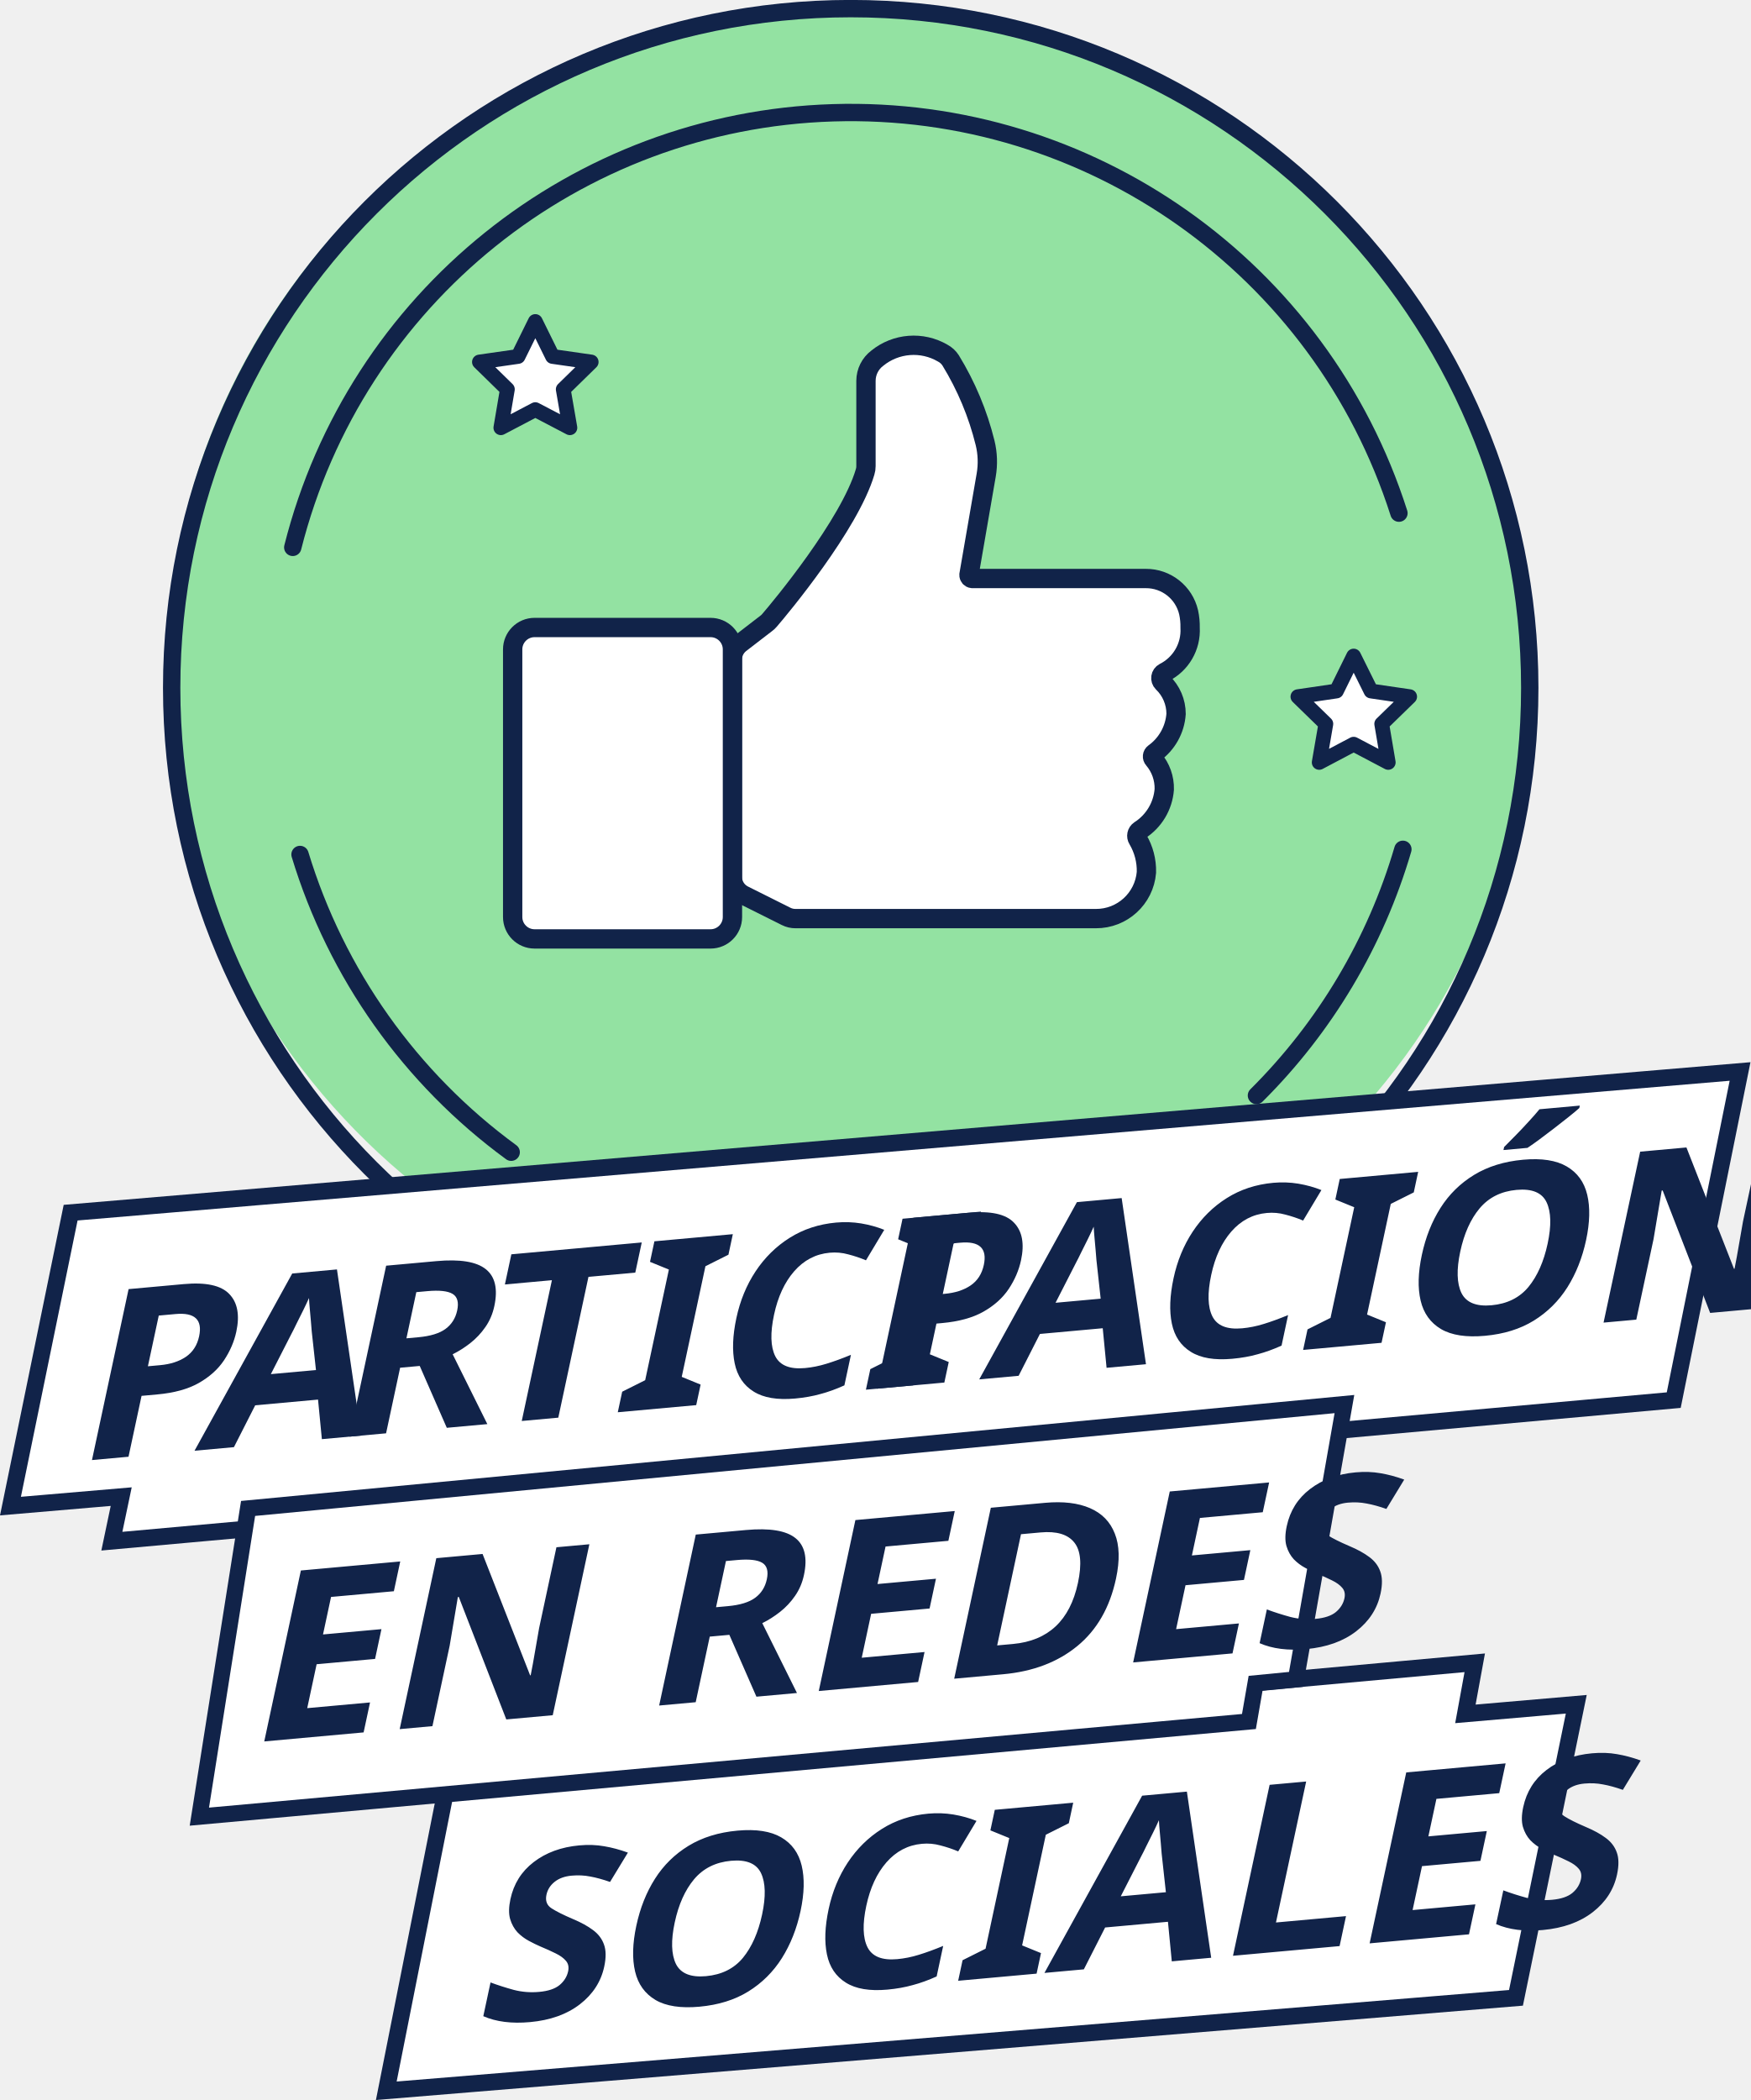
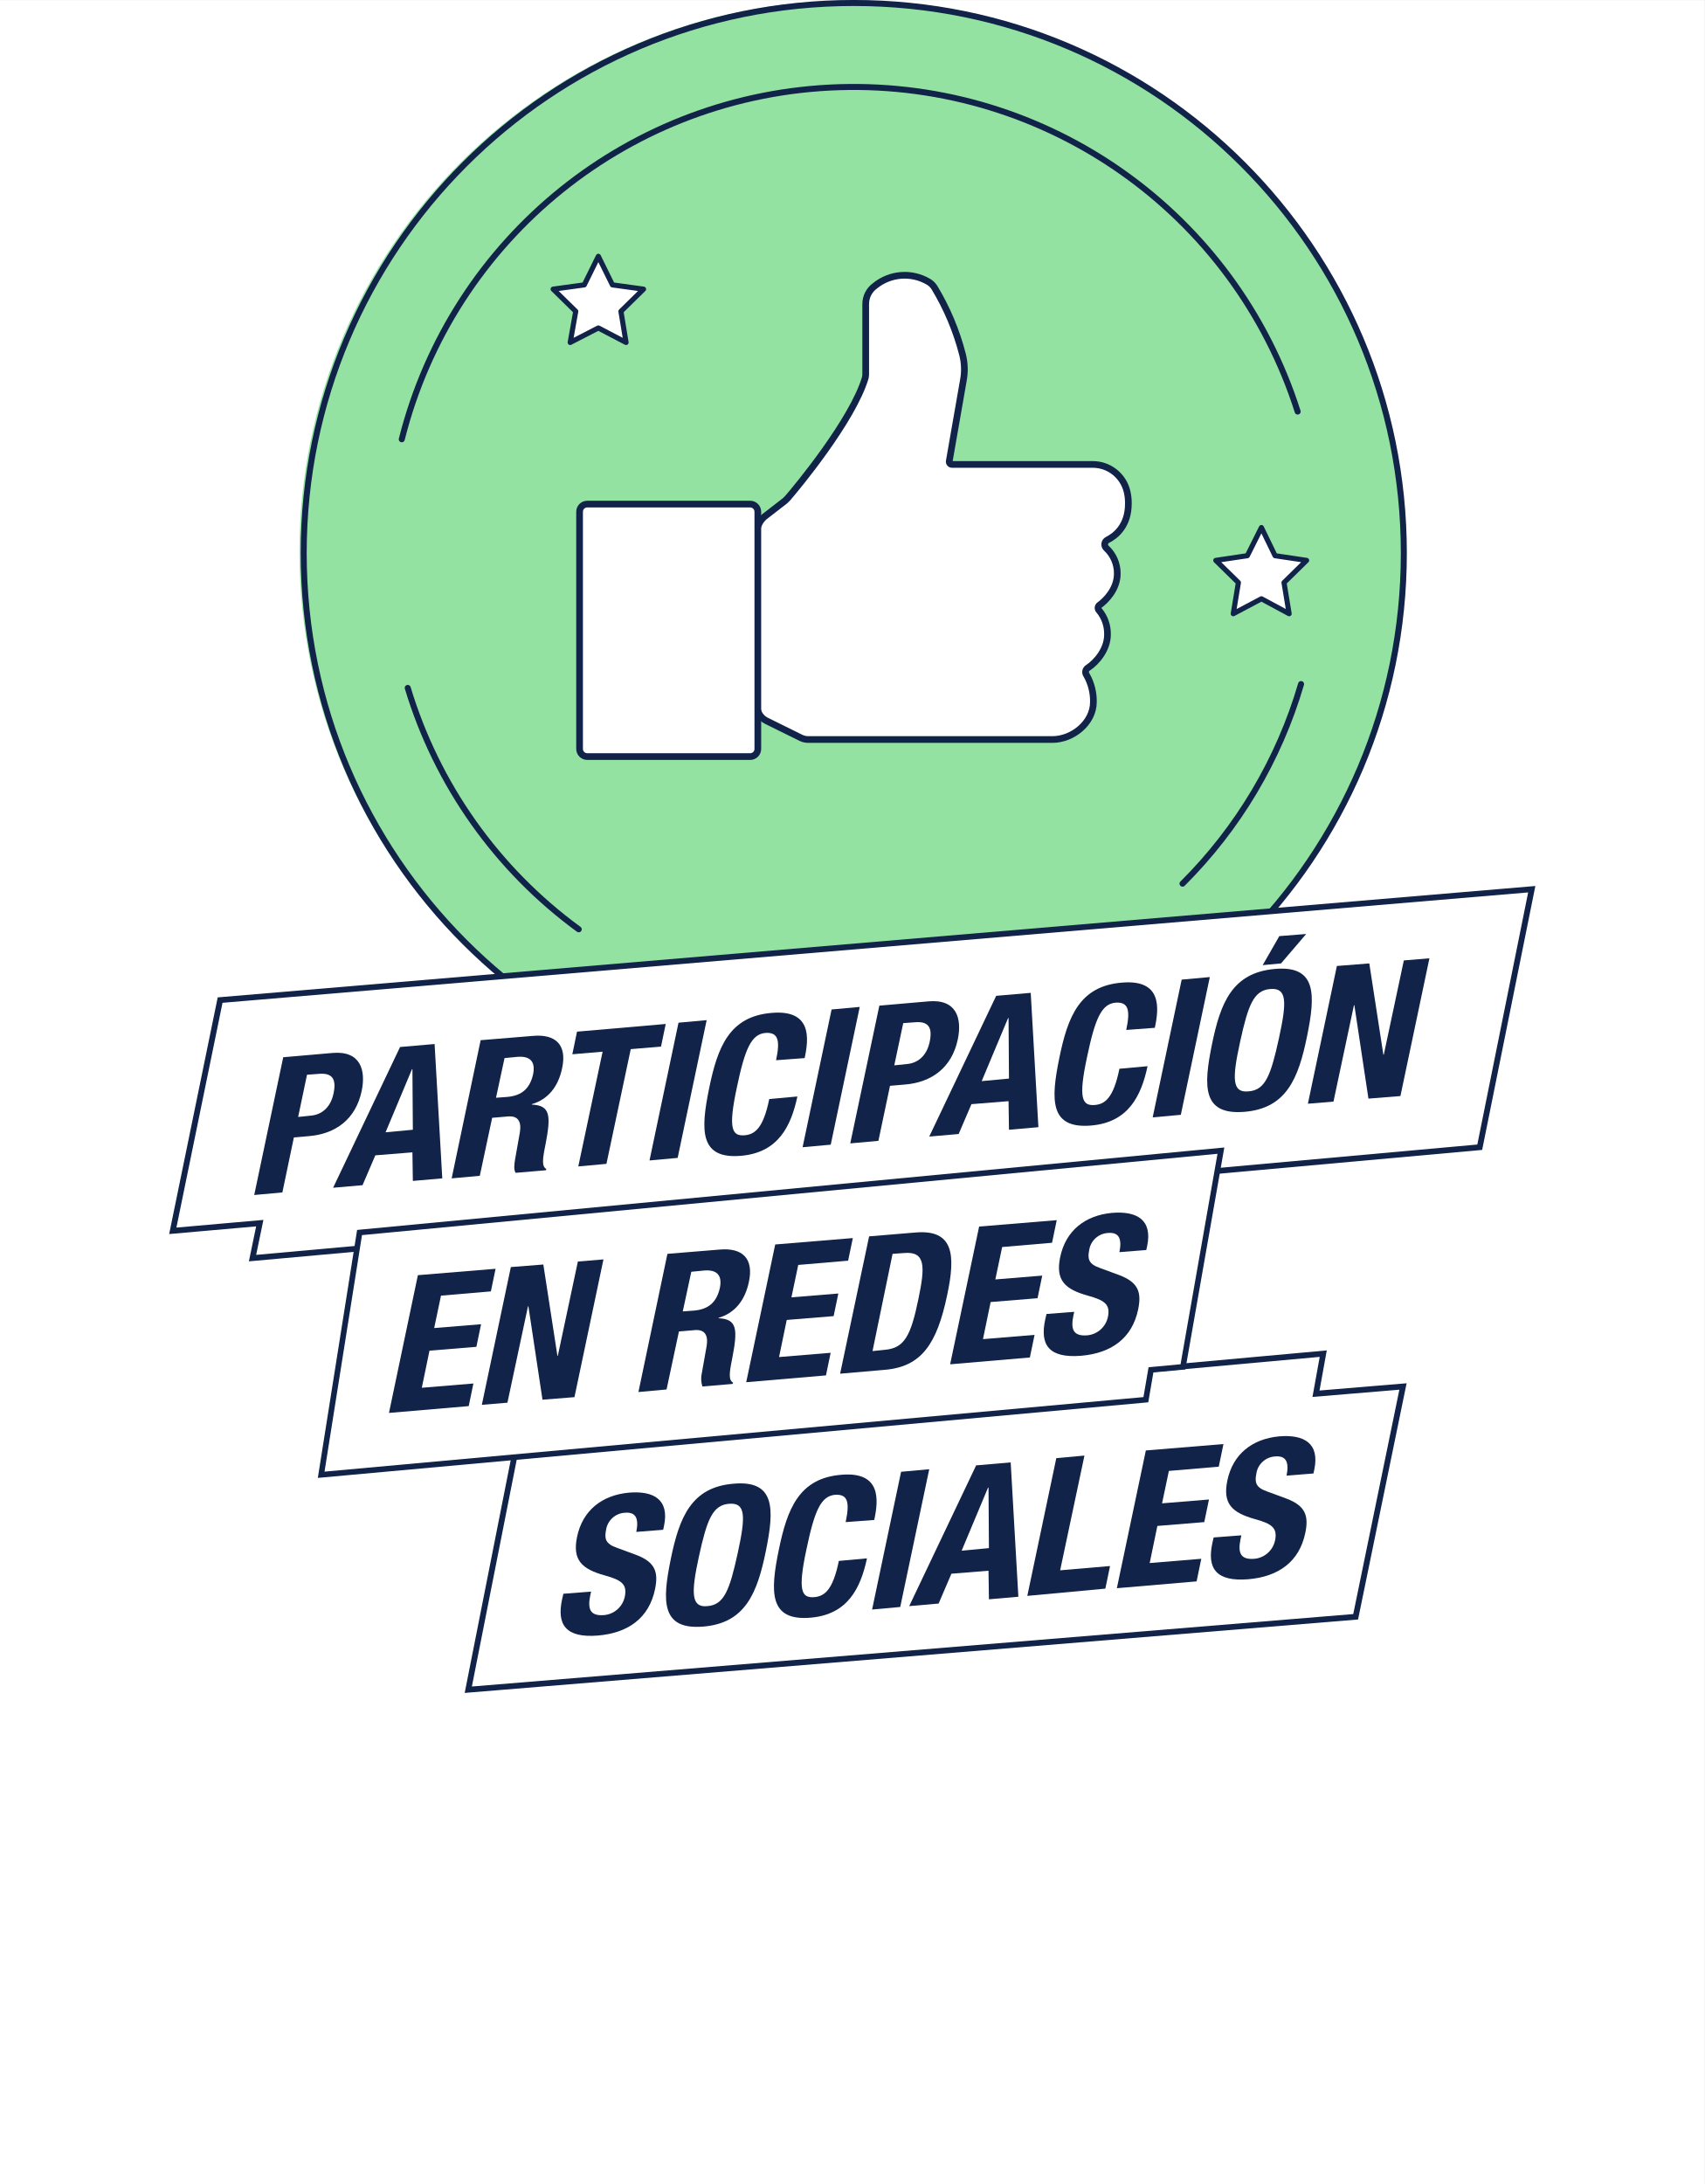
- <svg xmlns="http://www.w3.org/2000/svg" viewBox="0 0 142.25 170.61">
+ <svg xmlns="http://www.w3.org/2000/svg" viewBox="0 0 399.74 512.1">
  <defs>
-     <style>.cls-1{fill:#93e2a2;}.cls-10,.cls-2,.cls-4,.cls-9{fill:#fff;}.cls-10,.cls-2,.cls-3,.cls-4,.cls-9{stroke:#112349;}.cls-2,.cls-3{stroke-linecap:round;stroke-linejoin:round;}.cls-2{stroke-width:1.2px;}.cls-3{fill:none;stroke-width:1.41px;}.cls-10,.cls-4,.cls-9{stroke-miterlimit:10;}.cls-4{stroke-width:1.36px;}.cls-5,.cls-8{font-size:19.85px;fill:#112349;font-family:Helvetica-CondensedBold, Helvetica-Condensed;font-weight:700;}.cls-5{letter-spacing:-0.04em;}.cls-6,.cls-8{letter-spacing:0em;}.cls-7{letter-spacing:-0.02em;}.cls-9{stroke-width:1.32px;}.cls-10{stroke-width:1.57px;}</style>
+     <style>.cls-1,.cls-3,.cls-5,.cls-6,.cls-8{fill:#fff;}.cls-2{fill:#93e2a2;}.cls-3,.cls-4,.cls-5,.cls-6,.cls-8{stroke:#112349;}.cls-3,.cls-4{stroke-linecap:round;stroke-linejoin:round;}.cls-3{stroke-width:1.2px;}.cls-4{fill:none;stroke-width:1.41px;}.cls-5,.cls-6,.cls-8{stroke-miterlimit:10;}.cls-5{stroke-width:1.57px;}.cls-6{stroke-width:1.36px;}.cls-7{fill:#112349;}.cls-8{stroke-width:1.32px;}</style>
  </defs>
  <g id="Capa_2" data-name="Capa 2">
-     <g id="Prod._Multimedial" data-name="Prod. Multimedial">
-       <ellipse class="cls-1" cx="68.98" cy="54.51" rx="55.44" ry="54.06" />
-       <polygon class="cls-2" points="110 53.3 111.41 56.14 114.55 56.6 112.28 58.81 112.81 61.94 110 60.46 107.2 61.94 107.74 58.81 105.47 56.6 108.6 56.14 110 53.3" />
-       <circle class="cls-3" cx="69.13" cy="55.88" r="55.18" />
-       <path class="cls-3" d="M41.54,93.61A46.84,46.84,0,0,1,24.38,69.42" />
-       <path class="cls-3" d="M114,69a46.73,46.73,0,0,1-11.9,20" />
-       <path class="cls-3" d="M23.79,44.47a46.76,46.76,0,0,1,89.89-2.78" />
-       <polygon class="cls-2" points="43.5 26.12 44.9 28.96 48.04 29.41 45.77 31.63 46.31 34.75 43.5 33.28 40.7 34.75 41.23 31.63 38.96 29.41 42.1 28.96 43.5 26.12" />
-       <polygon class="cls-4" points="141.4 87.05 5.74 98.52 0.85 122.36 9.85 121.59 9.09 125.21 136.01 113.75 141.4 87.05" />
-       <text class="cls-5" transform="matrix(0.99, -0.09, -0.21, 0.98, 5.71, 118.78)">P<tspan class="cls-6" x="10.2" y="0">A</tspan>
-         <tspan class="cls-7" x="21.14" y="0">R</tspan>
-         <tspan class="cls-6" x="32.81" y="0">TICI</tspan>
-         <tspan x="64.41" y="0">P</tspan>
-         <tspan class="cls-6" x="74.61" y="0">ACIÓN</tspan>
-       </text>
-       <polygon class="cls-4" points="31.39 169.86 123.19 162.31 128.09 138.46 119.08 139.24 119.84 135.09 36.79 142.64 31.39 169.86" />
-       <text class="cls-8" transform="matrix(0.99, -0.09, -0.21, 0.98, 33.13, 164.99)">
-         <tspan xml:space="preserve"> SOCIALES</tspan>
-       </text>
-       <polygon class="cls-9" points="109.25 114.07 20.16 122.55 16.2 147.59 101.49 139.86 102.03 136.76 105.31 136.44 109.25 114.07" />
-       <text class="cls-8" transform="matrix(0.99, -0.09, -0.21, 0.98, 19.71, 141.64)">EN REDES</text>
-       <path class="cls-10" d="M60.17,52.26l2.09-1.61a1.48,1.48,0,0,0,.26-.24c.87-1,6.51-7.78,7.78-12.07a1.49,1.49,0,0,0,.07-.47V30.94a2.31,2.31,0,0,1,.92-1.84,4.69,4.69,0,0,1,5.32-.41,1.73,1.73,0,0,1,.64.59,23.65,23.65,0,0,1,2.8,6.7,6.42,6.42,0,0,1,.09,2.62l-1.4,8.1A.29.29,0,0,0,79,47H93.11a3.55,3.55,0,0,1,3.48,2.75A5.38,5.38,0,0,1,96.71,51a3.83,3.83,0,0,1-2.11,3.64.51.51,0,0,0-.12.81A3.52,3.52,0,0,1,95.57,58a4.3,4.3,0,0,1-1.78,3.19.33.33,0,0,0-.05.49,3.63,3.63,0,0,1,.87,2.45,4.34,4.34,0,0,1-2,3.33.54.54,0,0,0-.15.73,5,5,0,0,1,.7,2.68,4.1,4.1,0,0,1-4.11,3.76H64.64a1.67,1.67,0,0,1-.76-.18l-3.44-1.72a1.67,1.67,0,0,1-.93-1.5V53.59A1.67,1.67,0,0,1,60.17,52.26Z" />
-       <rect class="cls-10" x="41.66" y="50.98" width="17.86" height="25.3" rx="1.78" ry="1.78" />
+     <g id="Layer_1" data-name="Layer 1">
+       <rect class="cls-1" y="0.1" width="399.74" height="512" />
+       <ellipse class="cls-2" cx="199.82" cy="129.4" rx="129.6" ry="129.3" />
+       <polygon class="cls-3" points="295.82 123.7 299.02 130.3 306.42 131.4 301.12 136.6 302.32 143.9 295.82 140.4 289.22 143.9 290.42 136.6 285.12 131.4 292.52 130.3 295.82 123.7" />
+       <circle class="cls-4" cx="200.22" cy="129.7" r="129" />
+       <path class="cls-4" d="M135.72,217.9a109,109,0,0,1-40.1-56.6" />
+       <path class="cls-4" d="M305.12,160.4a109.38,109.38,0,0,1-27.8,46.8" />
+       <path class="cls-4" d="M94.22,103a109.28,109.28,0,0,1,210.1-6.5" />
+       <polygon class="cls-3" points="140.32 60.1 143.62 66.8 150.92 67.8 145.62 73 146.82 80.3 140.32 76.9 133.72 80.3 135.02 73 129.72 67.8 137.02 66.8 140.32 60.1" />
+       <path class="cls-5" d="M179.22,121.2l4.9-3.8.6-.6c2.1-2.4,15.2-18.2,18.2-28.2a4.1,4.1,0,0,0,.1-1.1V71.3a5.26,5.26,0,0,1,2.2-4.3,11,11,0,0,1,12.4-1,4,4,0,0,1,1.5,1.4,58.25,58.25,0,0,1,6.6,15.7,14,14,0,0,1,.2,6.1l-3.3,18.9a.66.66,0,0,0,.7.8h32.9a8.27,8.27,0,0,1,8.1,6.4,11.43,11.43,0,0,1,.3,2.8c0,5.1-2.9,7.5-4.9,8.5a1.18,1.18,0,0,0-.3,1.9,8.06,8.06,0,0,1,2.6,6c0,3.7-2.8,6.4-4.2,7.4a.82.82,0,0,0-.1,1.2,8.52,8.52,0,0,1,2,5.7c0,3.5-2.6,6.5-4.6,7.8a1.17,1.17,0,0,0-.3,1.7,12.37,12.37,0,0,1,1.6,6.3c0,4.9-4.9,8.8-9.6,8.8h-57.2a3.92,3.92,0,0,1-1.8-.4l-8.1-4a4,4,0,0,1-2.2-3.5V124.3A5.32,5.32,0,0,1,179.22,121.2Z" />
+       <path class="cls-5" d="M175.92,177.4h-38.2a1.79,1.79,0,0,1-1.8-1.8V120a1.79,1.79,0,0,1,1.8-1.8h38.2a1.79,1.79,0,0,1,1.8,1.8v55.6A1.79,1.79,0,0,1,175.92,177.4Z" />
+       <polygon class="cls-6" points="359.22 208.5 51.62 234.5 40.52 288.6 60.92 286.8 59.22 295 347.02 269 359.22 208.5" />
+       <path class="cls-7" d="M66.42,247.9l11.5-1c6.7-.6,7.9,4.1,6.9,8.9-1.4,6.7-6.2,10.1-12.4,10.6l-3.5.3-2.7,12.9-6.6.6Zm3.5,14,2.9-.3c2.6-.2,4.7-1.9,5.4-5.2s-.2-4.9-3.5-4.6L72,252Z" />
+       <path class="cls-7" d="M93.82,245.5l8.1-.7,1.8,31.5-6.9.6-.1-6.7-8.7.7-3,7-6.9.6Zm-3.4,20,6.4-.6-.1-14.2h-.1Z" />
+       <path class="cls-7" d="M112.72,243.9l12.2-1c5.4-.5,8.1,2.1,6.9,7.6-.9,4.3-3.3,7.3-7.1,8.4v.1c4.4.2,4.5,2.6,3.2,9.4-.7,3.4-.9,5.1.2,5.7l-.1.3-7.1.6c-.5-.8-.3-2.1-.1-3.3l1.1-6.2c.4-2.5-.4-4-3-3.7l-3.5.3-2.9,13.6-6.6.6Zm3.6,13.5,2.7-.2c3.2-.3,5.2-1.8,6-5.3.6-3-.7-4.3-3.6-4.1l-3.1.3Z" />
+       <path class="cls-7" d="M156.12,240.1l-1.1,5.3-7.1.6-5.7,26.9-6.6.6,5.7-26.9-7.1.6,1.1-5.3Z" />
+       <path class="cls-7" d="M152.32,272.1l6.8-32.3,6.6-.6-6.8,32.3Z" />
+       <path class="cls-7" d="M182,248.6c1-4.7.5-6.6-2.5-6.4-3.3.3-4.8,3.7-6.7,12.8-2.1,9.8-1.1,11.4,1.8,11.2,2.4-.2,4.4-1.6,5.8-8.5l6.6-.6c-1.5,7-4.5,13.1-13.1,13.9-9.9.9-9.6-6-7.6-15.8s4.8-16.9,14.7-17.7c9.4-.8,8.7,6,7.7,10.6Z" />
+       <path class="cls-7" d="M188.22,269l6.8-32.3,6.6-.6-6.8,32.3Z" />
+       <path class="cls-7" d="M206.22,235.8l11.5-1c6.7-.6,7.9,4.1,6.9,8.9-1.4,6.7-6.2,10.1-12.4,10.6l-3.5.3L206,267.5l-6.6.6Zm3.5,14,2.9-.3c2.6-.2,4.7-1.9,5.4-5.2s-.2-4.9-3.5-4.6l-2.7.2Z" />
+       <path class="cls-7" d="M233.62,233.5l8.1-.7,1.8,31.5-6.9.6-.1-6.7-8.7.7-3,7-6.9.6Zm-3.4,20,6.4-.6-.1-14.2h-.1Z" />
+       <path class="cls-7" d="M264.12,241.5c1-4.7.5-6.6-2.5-6.4-3.3.3-4.8,3.7-6.7,12.8-2.1,9.8-1.1,11.4,1.8,11.2,2.4-.2,4.4-1.6,5.8-8.5l6.6-.6c-1.5,7-4.5,13.1-13.1,13.9-9.9.9-9.6-6-7.6-15.8s4.8-16.9,14.7-17.7c9.4-.8,8.7,6,7.7,10.6Z" />
+       <path class="cls-7" d="M270.32,262l6.8-32.3,6.6-.6-6.8,32.3Z" />
+       <path class="cls-7" d="M298.92,227.2c9.9-.9,9.6,6,7.6,15.8s-4.8,16.9-14.7,17.7-9.6-6-7.6-15.8S289,228.1,298.92,227.2Zm-6.1,28.7c3.9-.3,5.2-3.7,7.1-12.4s1.9-11.9-2-11.6-5.2,3.7-7.1,12.4S288.92,256.3,292.82,255.9Zm7.2-36.4,6.3-.5-5.9,6.9-4.3.4Z" />
+       <path class="cls-7" d="M321.12,225.9l3.3,21.4h.1l4.7-22.1,6-.5-6.8,32.3-7.5.6-3.3-21.9h-.1l-4.8,22.6-6,.5,6.8-32.3Z" />
+       <polygon class="cls-6" points="109.82 396.2 317.92 379.1 329.02 325.1 308.62 326.8 310.32 317.4 122.02 334.5 109.82 396.2" />
+       <path class="cls-7" d="M138.62,373.2l-.2.9c-.6,3-.2,4.9,3.3,4.6a5.45,5.45,0,0,0,4.8-4.3c.6-2.9-.7-3.9-4.7-5-5.4-1.5-7.6-3.6-6.5-9,1.3-6.3,5.9-9.8,12.1-10.4,5.9-.5,9.6,1.6,8.3,7.8l-.2.9-6.3.5c.6-3,0-4.7-2.6-4.5a4.73,4.73,0,0,0-4.5,4.1c-.4,2-.1,3.2,2.5,4.1l4.6,1.7c4.5,1.7,5.2,4.1,4.4,8-1.4,6.8-6.3,10.3-13.4,10.9-7.5.6-9.7-2.5-8.4-8.5l.3-1.3Z" />
+       <path class="cls-7" d="M172,347.9c9.9-.9,9.6,6,7.6,15.8s-4.8,16.9-14.7,17.7-9.6-6-7.6-15.8S162.12,348.7,172,347.9Zm-6.1,28.7c3.9-.3,5.2-3.7,7.1-12.4s1.9-11.9-2-11.6-5.2,3.7-7.1,12.4S162.12,377,165.92,376.6Z" />
+       <path class="cls-7" d="M198.32,356.9c1-4.7.5-6.6-2.5-6.4-3.3.3-4.8,3.7-6.7,12.8-2.1,9.8-1.1,11.4,1.8,11.2,2.4-.2,4.4-1.6,5.8-8.5l6.6-.6c-1.5,7-4.5,13.1-13.1,13.9-9.9.9-9.6-6-7.6-15.8s4.8-16.9,14.7-17.7c9.4-.8,8.7,6,7.7,10.6Z" />
+       <path class="cls-7" d="M204.52,377.4l6.8-32.3,6.6-.6-6.8,32.3Z" />
+       <path class="cls-7" d="M228.92,343.6l8.1-.7,1.8,31.5-6.9.6-.1-6.7-8.7.7-3,7-6.9.6Zm-3.4,20,6.4-.6-.1-14.2h-.1Z" />
+       <path class="cls-7" d="M240.92,374.2l6.8-32.3,6.6-.6-5.7,26.9,11.7-1-1.1,5.3Z" />
+       <path class="cls-7" d="M286.92,338.6l-1.1,5.3-11.7,1-1.6,7.6,11-.9-1.1,5.3-11,.9-1.8,8.7,12.1-1-1.1,5.3-18.7,1.6,6.8-32.3Z" />
+       <path class="cls-7" d="M291.12,360l-.2.9c-.6,3-.2,4.9,3.3,4.6a5.45,5.45,0,0,0,4.8-4.3c.6-2.9-.7-3.9-4.7-5-5.4-1.5-7.6-3.6-6.5-9,1.3-6.3,5.9-9.8,12.1-10.4,5.9-.5,9.6,1.6,8.3,7.8l-.2.9-6.3.5c.6-3,0-4.7-2.6-4.5a4.73,4.73,0,0,0-4.5,4.1c-.4,2-.1,3.2,2.5,4.1l4.6,1.7c4.5,1.7,5.2,4.1,4.4,8-1.4,6.8-6.3,10.3-13.4,10.9-7.5.6-9.7-2.5-8.4-8.5l.3-1.3Z" />
+       <polygon class="cls-8" points="286.32 269.8 84.32 289 75.32 345.8 268.72 328.2 269.92 321.2 277.42 320.5 286.32 269.8" />
+       <path class="cls-7" d="M116.22,297.5l-1.1,5.3-11.7,1-1.6,7.6,11-.9-1.1,5.3-11,.9-1.8,8.7,12.1-1-1.1,5.3-18.7,1.6L98,299Z" />
+       <path class="cls-7" d="M127.42,296.5l3.3,21.4h.1l4.7-22.1,6-.5-6.8,32.3-7.5.6-3.3-21.9h-.1L119,328.9l-6,.5,6.8-32.3Z" />
+       <path class="cls-7" d="M156.52,294l12.2-1c5.4-.5,8.1,2.1,6.9,7.6-.9,4.3-3.3,7.3-7.1,8.4v.1c4.4.2,4.5,2.6,3.2,9.4-.7,3.4-.9,5.1.2,5.7l-.1.3-7.1.6a6,6,0,0,1-.1-3.3l1.1-6.2c.4-2.5-.4-4-3-3.7l-3.5.3-2.9,13.6-6.6.6Zm3.6,13.5,2.7-.2c3.2-.3,5.2-1.8,6-5.3.6-3-.7-4.3-3.6-4.1l-3.1.3Z" />
+       <path class="cls-7" d="M200,290.3l-1.1,5.3-11.7,1-1.6,7.6,11-.9-1.1,5.3-11,.9-1.8,8.7,12.1-1-1.1,5.3L175,324.1l6.8-32.3Z" />
+       <path class="cls-7" d="M203.82,289.9l10.8-.9c9.1-.8,9.5,5.3,7.5,14.7-2.4,11.4-6,16.8-14.7,17.5l-10.4.9Zm.8,26.9,2.9-.3c4.6-.4,6.1-3.3,7.9-12.1,1.5-7.3,1.7-11-3.3-10.6l-2.8.2Z" />
+       <path class="cls-7" d="M247.82,286.1l-1.1,5.3-11.7,1-1.6,7.6,11-.9-1.1,5.3-11,.9-1.8,8.7,12.1-1-1.1,5.3-18.7,1.6,6.8-32.3Z" />
+       <path class="cls-7" d="M251.92,307.6l-.2.9c-.6,3-.2,4.9,3.3,4.6a5.45,5.45,0,0,0,4.8-4.3c.6-2.9-.7-3.9-4.7-5-5.4-1.5-7.6-3.6-6.5-9,1.3-6.3,5.9-9.8,12.1-10.4,5.9-.5,9.6,1.6,8.3,7.8l-.2.9-6.3.5c.6-3,0-4.7-2.6-4.5a4.73,4.73,0,0,0-4.5,4.1c-.4,2-.1,3.2,2.5,4.1l4.6,1.7c4.5,1.7,5.2,4.1,4.4,8-1.4,6.8-6.3,10.3-13.4,10.9-7.5.6-9.7-2.5-8.4-8.5l.3-1.3Z" />
    </g>
  </g>
</svg>
